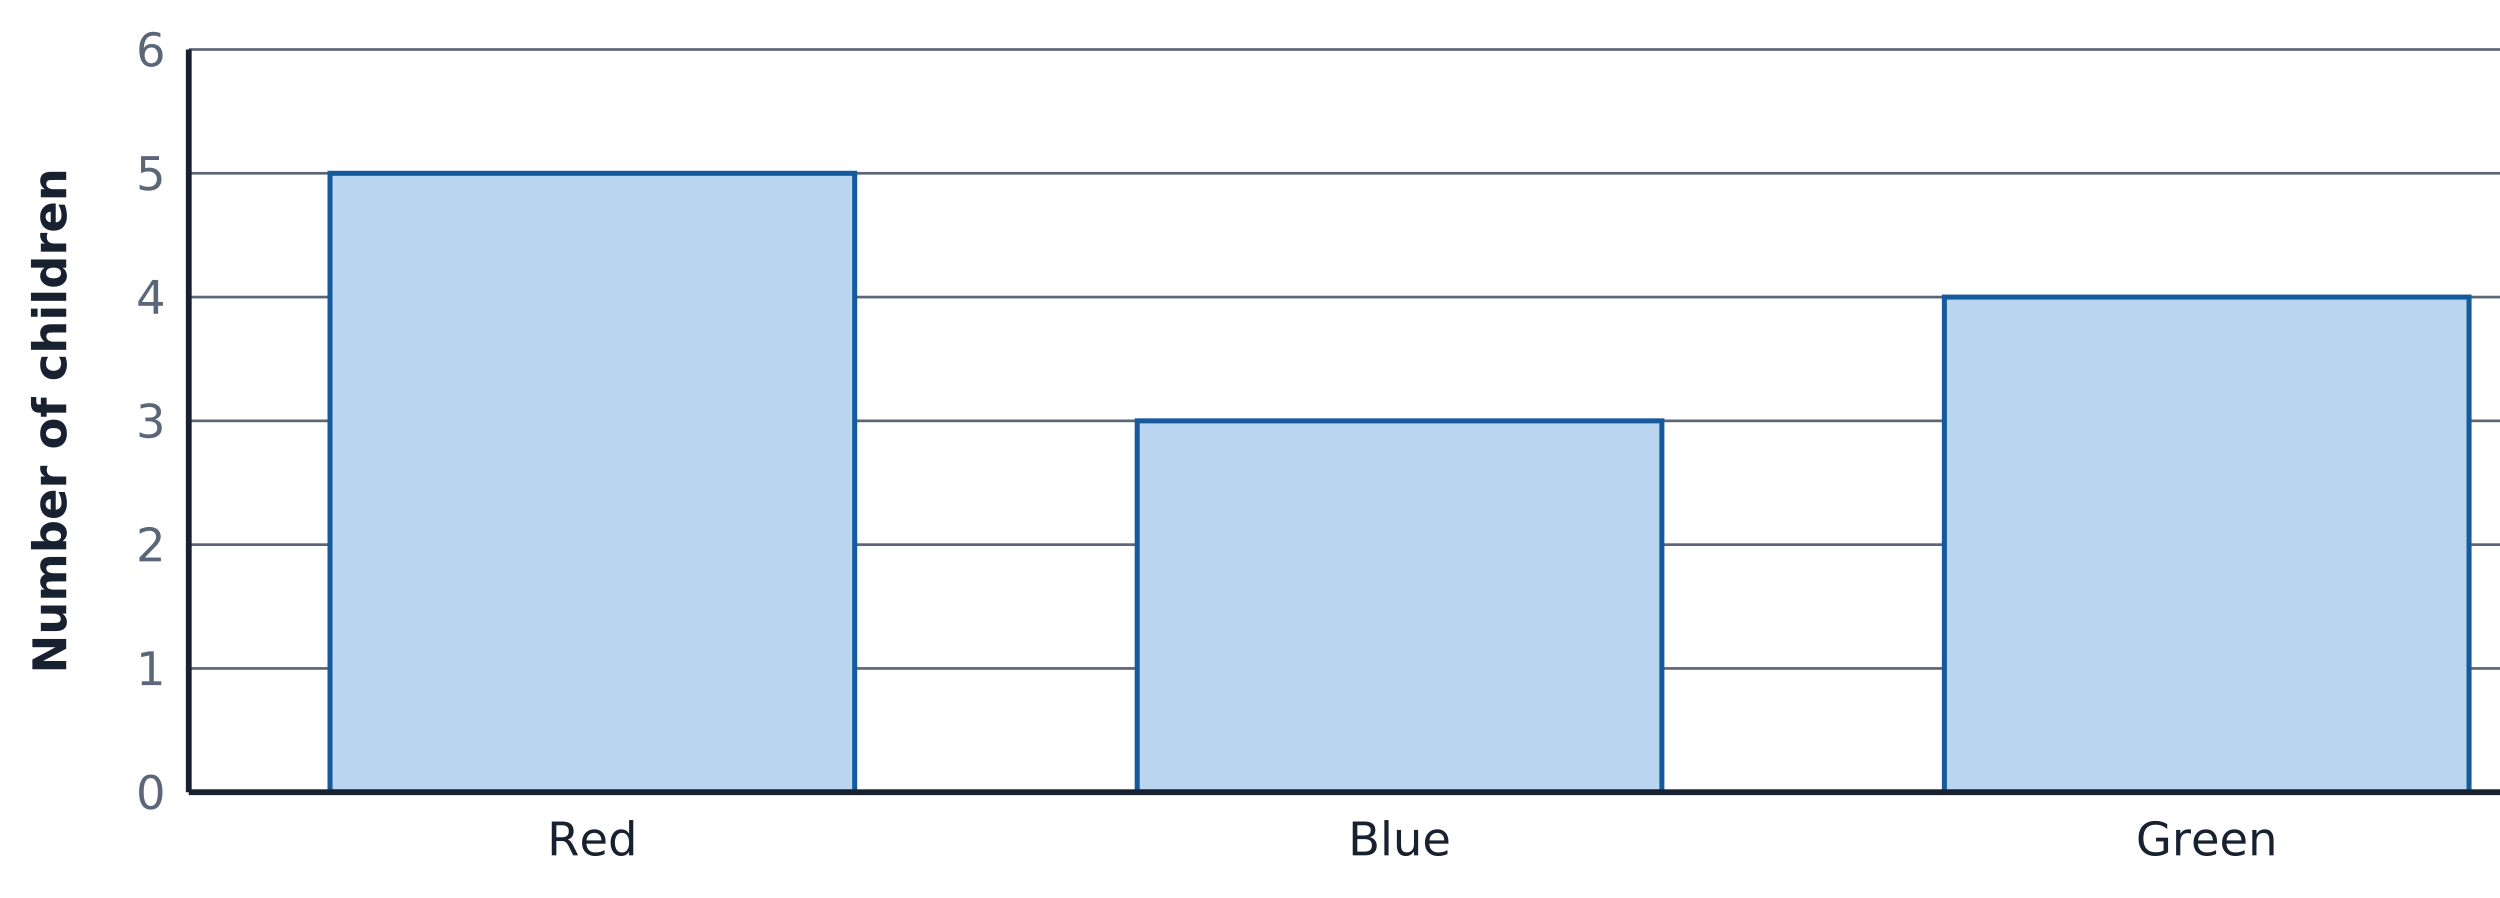
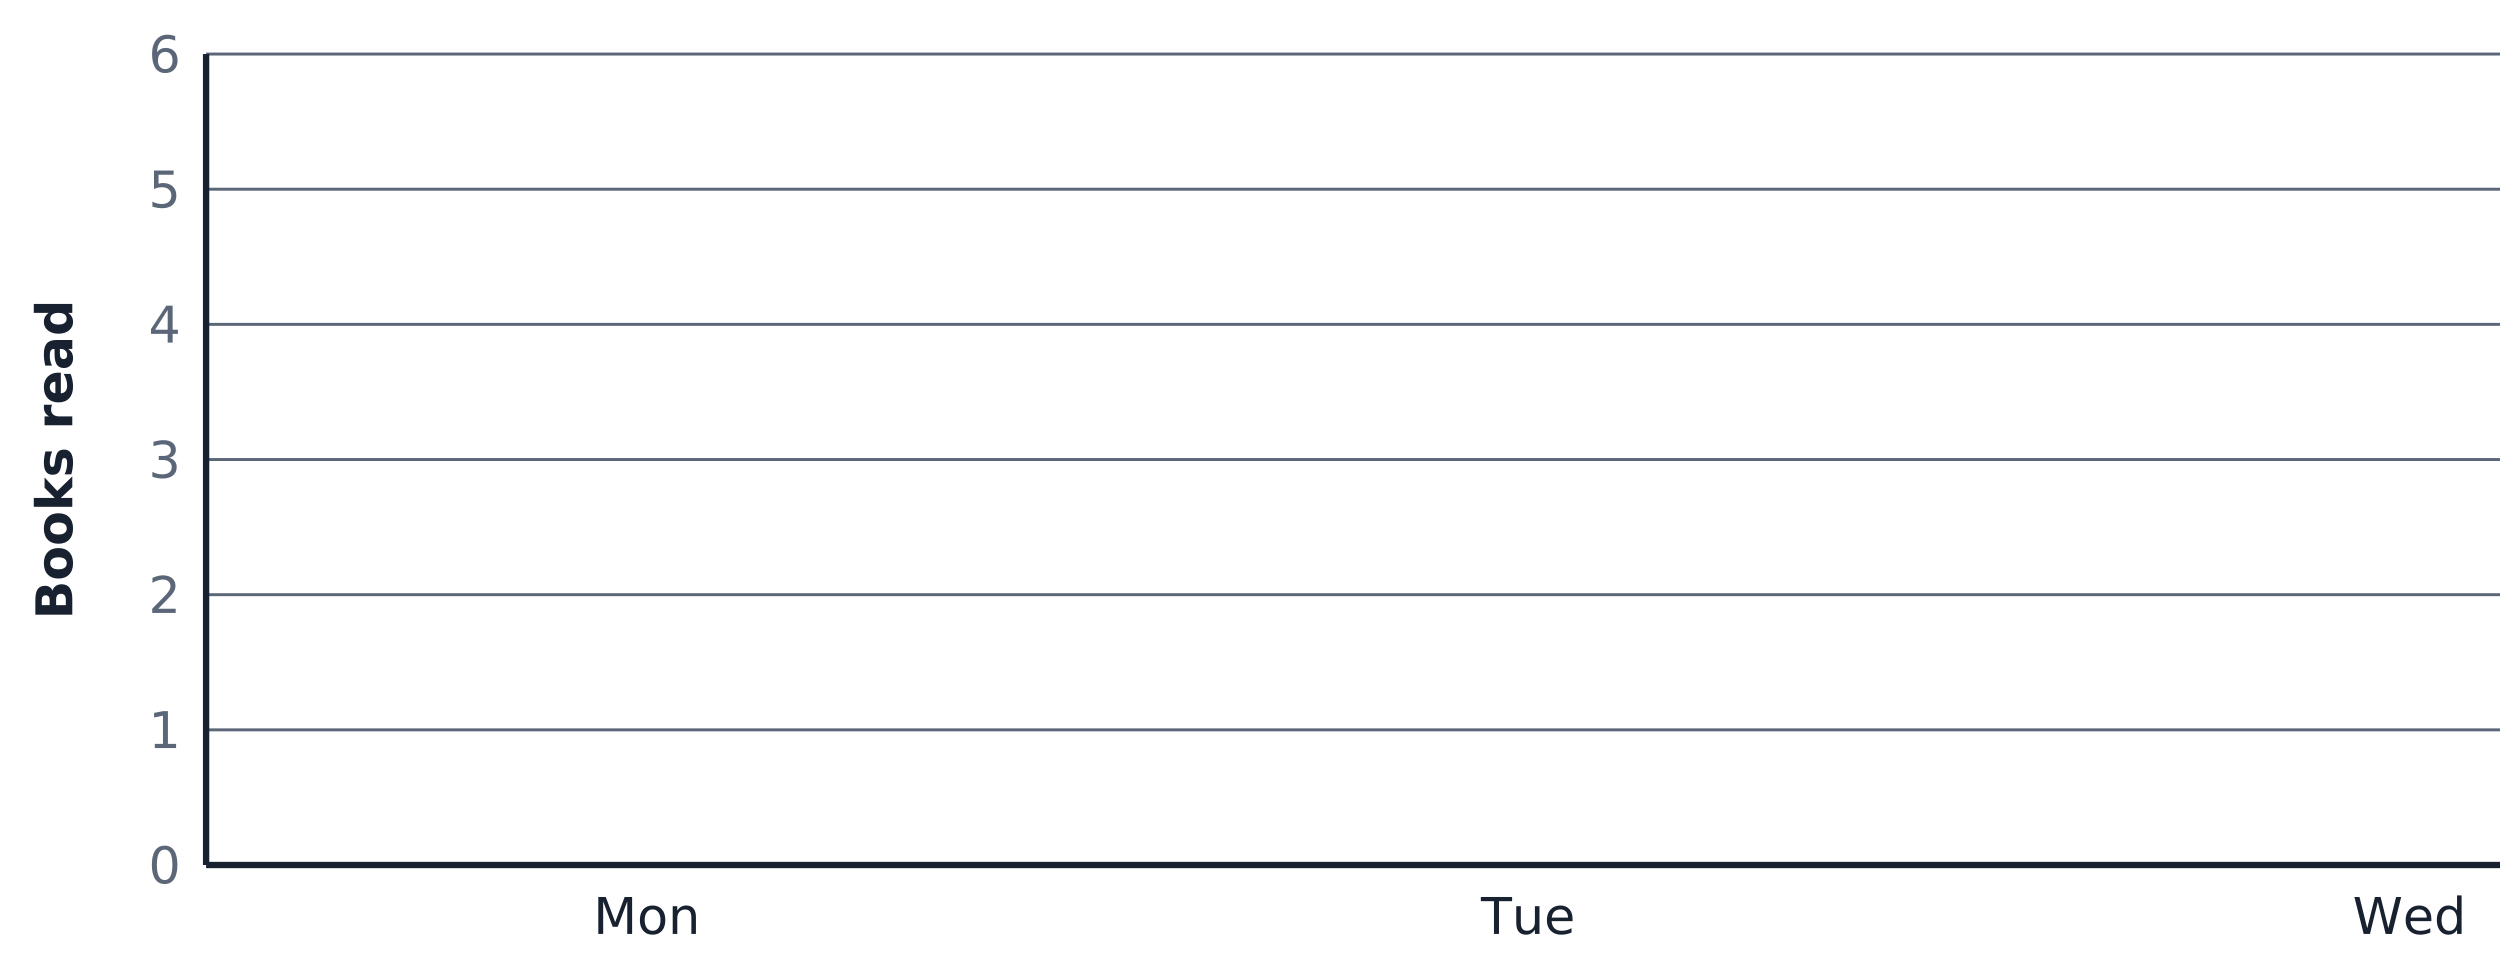
- <svg xmlns="http://www.w3.org/2000/svg" xmlns:xlink="http://www.w3.org/1999/xlink" version="1.1" width="646.28" height="232" viewBox="0 0 646.28 232">
+ <svg xmlns="http://www.w3.org/2000/svg" xmlns:xlink="http://www.w3.org/1999/xlink" version="1.1" width="591.899" height="232" viewBox="0 0 591.899 232">
  <defs>
    <clipPath id="clip_1">
-       <path transform="matrix(1,0,0,-1,-21.20281,256.7972)" d="M21.203 24.797H667.483V256.797H21.203Z" clip-rule="evenodd" />
+       <path transform="matrix(1,0,0,-1,-21.20281,256.7972)" d="M21.203 24.797H613.102V256.797H21.203Z" clip-rule="evenodd" />
    </clipPath>
    <path id="font_2_17" d="M.318 .664C.267 .664 .229 .639 .203 .589 .178 .539 .165 .464 .165 .364 .165 .264 .178 .188 .203 .138 .229 .088 .267 .063 .318 .063 .369 .063 .407 .088 .433 .138 .458 .188 .471 .264 .471 .364 .471 .464 .458 .539 .433 .589 .407 .639 .369 .664 .318 .664M.318 .742C.4 .742 .462 .71 .505 .645 .548 .581 .57 .487 .57 .364 .57 .241 .548 .147 .505 .082 .462 .018 .4-.015 .318-.015 .236-.015 .174 .018 .131 .082 .087 .147 .066 .241 .066 .364 .066 .487 .087 .581 .131 .645 .174 .71 .236 .742 .318 .742Z" />
    <path id="font_2_18" d="M.124 .083H.285V.64L.11 .604V.694L.284 .729H.383V.083H.544V0H.124V.083Z" />
    <path id="font_2_19" d="M.192 .083H.536V0H.073V.083C.111 .122 .162 .174 .226 .239 .291 .304 .332 .346 .348 .365 .38 .401 .402 .431 .414 .455 .427 .48 .433 .504 .433 .528 .433 .567 .42 .598 .392 .623 .365 .647 .33 .659 .286 .659 .255 .659 .223 .654 .188 .643 .154 .632 .117 .616 .078 .594V.693C.118 .709 .155 .722 .189 .73 .224 .738 .256 .742 .284 .742 .36 .742 .42 .723 .465 .686 .51 .648 .532 .597 .532 .534 .532 .504 .527 .476 .515 .449 .504 .422 .484 .39 .454 .354 .446 .345 .42 .317 .376 .272 .333 .227 .271 .164 .192 .083Z" />
    <path id="font_2_20" d="M.406 .394C.453 .383 .49 .362 .516 .33 .543 .298 .556 .259 .556 .212 .556 .14 .531 .084 .482 .045 .432 .005 .362-.015 .271-.015 .24-.015 .209-.012 .177-.006 .144 0 .111 .009 .076 .021V.117C.104 .101 .133 .089 .166 .081 .199 .072 .233 .068 .268 .068 .33 .068 .377 .081 .409 .105 .442 .13 .458 .165 .458 .212 .458 .255 .443 .289 .413 .313 .383 .337 .341 .35 .287 .35H.202V.431H.291C.34 .431 .377 .44 .402 .46 .428 .479 .441 .507 .441 .543 .441 .581 .428 .609 .401 .629 .375 .649 .337 .659 .287 .659 .26 .659 .231 .656 .2 .65 .169 .645 .135 .635 .098 .623V.711C.136 .721 .171 .729 .203 .734 .236 .74 .267 .742 .296 .742 .371 .742 .43 .725 .474 .691 .517 .657 .539 .611 .539 .553 .539 .513 .528 .479 .504 .451 .481 .424 .448 .404 .406 .394Z" />
    <path id="font_2_21" d="M.378 .643 .129 .254H.378V.643M.352 .729H.476V.254H.58V.172H.476V0H.378V.172H.049V.267L.352 .729Z" />
    <path id="font_2_22" d="M.108 .729H.495V.646H.198V.468C.213 .473 .227 .476 .241 .479 .256 .481 .27 .482 .284 .482 .366 .482 .43 .46 .478 .415 .525 .371 .549 .31 .549 .234 .549 .155 .524 .094 .476 .051 .427 .007 .358-.015 .269-.015 .238-.015 .207-.012 .176-.007 .144-.002 .111 .006 .077 .017V.116C.106 .1 .137 .088 .168 .08 .199 .072 .232 .068 .267 .068 .323 .068 .368 .083 .401 .113 .434 .143 .45 .183 .45 .234 .45 .285 .434 .325 .401 .355 .368 .385 .323 .399 .267 .399 .241 .399 .214 .396 .188 .391 .162 .385 .135 .376 .108 .363V.729Z" />
    <path id="font_2_23" d="M.33 .403C.286 .403 .251 .388 .225 .358 .199 .328 .186 .286 .186 .233 .186 .181 .199 .14 .225 .109 .251 .079 .286 .063 .33 .063 .374 .063 .409 .079 .435 .109 .461 .14 .474 .181 .474 .233 .474 .286 .461 .328 .435 .358 .409 .388 .374 .403 .33 .403M.526 .713V.623C.501 .635 .476 .644 .451 .65 .426 .656 .401 .659 .376 .659 .311 .659 .261 .637 .227 .593 .192 .549 .173 .483 .168 .394 .187 .422 .211 .444 .24 .459 .269 .474 .301 .481 .336 .481 .409 .481 .467 .459 .51 .415 .552 .37 .573 .31 .573 .233 .573 .159 .551 .098 .507 .053 .463 .008 .404-.015 .33-.015 .246-.015 .181 .018 .137 .082 .092 .147 .07 .241 .07 .364 .07 .479 .097 .571 .152 .639 .207 .708 .28 .742 .372 .742 .397 .742 .422 .74 .447 .735 .472 .73 .499 .723 .526 .713Z" />
-     <path id="font_2_51" d="M.444 .342C.465 .335 .486 .32 .506 .296 .526 .273 .546 .241 .566 .2L.666 0H.56L.467 .187C.443 .236 .419 .269 .397 .285 .374 .301 .343 .309 .304 .309H.197V0H.098V.729H.321C.404 .729 .466 .712 .507 .677 .548 .642 .569 .59 .569 .52 .569 .474 .558 .436 .537 .405 .516 .375 .485 .354 .444 .342M.197 .648V.39H.321C.368 .39 .404 .401 .428 .423 .453 .445 .465 .477 .465 .52 .465 .562 .453 .594 .428 .616 .404 .638 .368 .648 .321 .648H.197Z" />
+     <path id="font_2_46" d="M.098 .729H.245L.431 .233 .618 .729H.765V0H.669V.641L.481 .141H.382L.194 .641V0H.098V.729Z" />
+     <path id="font_2_80" d="M.306 .484C.258 .484 .22 .466 .192 .428 .164 .39 .15 .339 .15 .273 .15 .207 .164 .156 .192 .118 .219 .08 .258 .062 .306 .062 .354 .062 .392 .08 .42 .118 .448 .156 .462 .208 .462 .273 .462 .338 .448 .389 .42 .427 .392 .465 .354 .484 .306 .484M.306 .561C.384 .561 .446 .535 .49 .484 .535 .433 .557 .363 .557 .273 .557 .183 .535 .113 .49 .062 .446 .011 .384-.015 .306-.015 .228-.015 .166 .011 .122 .062 .077 .113 .055 .183 .055 .273 .055 .363 .077 .433 .122 .484 .166 .535 .228 .561 .306 .561Z" />
+     <path id="font_2_79" d="M.549 .33V0H.459V.327C.459 .379 .449 .418 .429 .444 .409 .47 .378 .482 .338 .482 .289 .482 .251 .467 .223 .436 .195 .405 .181 .363 .181 .309V0H.091V.547H.181V.462C.203 .495 .228 .52 .257 .536 .286 .552 .32 .561 .358 .561 .421 .561 .468 .541 .5 .502 .533 .463 .549 .406 .549 .33Z" />
+     <path id="font_2_53" d="M-.003 .729H.614V.646H.355V0H.256V.646H-.003V.729Z" />
+     <path id="font_2_86" d="M.085 .216V.547H.175V.219C.175 .167 .185 .128 .205 .102 .225 .076 .256 .063 .296 .063 .344 .063 .383 .079 .411 .11 .439 .141 .453 .183 .453 .237V.547H.543V0H.453V.084C.431 .051 .406 .026 .377 .01 .348-.007 .315-.015 .277-.015 .214-.015 .166 .005 .134 .044 .101 .083 .085 .14 .085 .216M.311 .561V.561Z" />
    <path id="font_2_70" d="M.562 .296V.252H.149C.153 .19 .171 .143 .205 .11 .238 .078 .285 .062 .344 .062 .379 .062 .412 .066 .445 .074 .477 .083 .509 .095 .541 .112V.027C.509 .014 .476 .003 .442-.004 .408-.011 .374-.015 .339-.015 .252-.015 .183 .011 .132 .062 .081 .113 .055 .181 .055 .268 .055 .358 .079 .429 .128 .482 .176 .534 .241 .561 .323 .561 .397 .561 .455 .537 .498 .489 .541 .442 .562 .377 .562 .296M.472 .322C.472 .372 .458 .411 .431 .44 .404 .47 .368 .484 .324 .484 .274 .484 .234 .47 .204 .442 .174 .413 .156 .373 .152 .322L.472 .322Z" />
+     <path id="font_2_56" d="M.033 .729H.133L.286 .113 .439 .729H.55L.703 .113 .856 .729H.956L.773 0H.649L.495 .633 .34 0H.216L.033 .729Z" />
    <path id="font_2_69" d="M.454 .464V.76H.544V0H.454V.082C.435 .049 .411 .025 .383 .009 .354-.007 .319-.015 .279-.015 .213-.015 .159 .012 .117 .065 .076 .117 .055 .187 .055 .273 .055 .359 .076 .428 .117 .481 .159 .534 .213 .561 .279 .561 .319 .561 .354 .553 .383 .537 .411 .521 .435 .497 .454 .464M.148 .273C.148 .207 .162 .155 .189 .117 .216 .079 .253 .061 .301 .061 .348 .061 .386 .079 .413 .117 .44 .155 .454 .207 .454 .273 .454 .339 .44 .391 .413 .429 .386 .467 .348 .485 .301 .485 .253 .485 .216 .467 .189 .429 .162 .391 .148 .339 .148 .273Z" />
-     <path id="font_2_35" d="M.197 .349V.081H.355C.408 .081 .447 .092 .473 .114 .498 .136 .511 .17 .511 .215 .511 .261 .498 .294 .473 .316 .447 .338 .408 .349 .355 .349H.197M.197 .648V.429H.343C.391 .429 .427 .438 .45 .456 .474 .474 .486 .501 .486 .539 .486 .575 .474 .603 .45 .621 .427 .639 .391 .648 .343 .648H.197M.098 .729H.35C.425 .729 .483 .714 .524 .683 .565 .651 .585 .607 .585 .549 .585 .505 .575 .469 .554 .443 .533 .417 .502 .4 .462 .394 .51 .383 .548 .361 .575 .328 .602 .295 .615 .254 .615 .204 .615 .139 .593 .089 .549 .053 .505 .018 .442 0 .36 0H.098V.729Z" />
-     <path id="font_2_77" d="M.094 .76H.184V0H.094V.76Z" />
-     <path id="font_2_86" d="M.085 .216V.547H.175V.219C.175 .167 .185 .128 .205 .102 .225 .076 .256 .063 .296 .063 .344 .063 .383 .079 .411 .11 .439 .141 .453 .183 .453 .237V.547H.543V0H.453V.084C.431 .051 .406 .026 .377 .01 .348-.007 .315-.015 .277-.015 .214-.015 .166 .005 .134 .044 .101 .083 .085 .14 .085 .216M.311 .561V.561Z" />
-     <path id="font_2_40" d="M.595 .104V.3H.434V.381H.693V.067C.655 .04 .613 .02 .567 .006 .521-.008 .472-.015 .42-.015 .306-.015 .217 .019 .153 .085 .088 .152 .056 .245 .056 .364 .056 .483 .088 .576 .153 .642 .217 .709 .306 .742 .42 .742 .467 .742 .513 .736 .555 .725 .598 .713 .638 .696 .674 .673V.567C.637 .598 .599 .622 .558 .638 .517 .653 .473 .661 .428 .661 .339 .661 .272 .636 .227 .586 .183 .537 .16 .462 .16 .364 .16 .265 .183 .191 .227 .141 .272 .091 .339 .066 .428 .066 .463 .066 .494 .069 .521 .075 .549 .081 .573 .091 .595 .104Z" />
-     <path id="font_2_83" d="M.411 .463C.401 .469 .39 .473 .378 .476 .366 .479 .353 .48 .339 .48 .288 .48 .249 .464 .222 .431 .195 .398 .181 .35 .181 .288V0H.091V.547H.181V.462C.2 .495 .225 .52 .255 .536 .285 .552 .322 .561 .365 .561 .371 .561 .378 .56 .386 .559 .393 .559 .402 .557 .411 .556L.411 .463Z" />
-     <path id="font_2_79" d="M.549 .33V0H.459V.327C.459 .379 .449 .418 .429 .444 .409 .47 .378 .482 .338 .482 .289 .482 .251 .467 .223 .436 .195 .405 .181 .363 .181 .309V0H.091V.547H.181V.462C.203 .495 .228 .52 .257 .536 .286 .552 .32 .561 .358 .561 .421 .561 .468 .541 .5 .502 .533 .463 .549 .406 .549 .33Z" />
-     <path id="font_3_47" d="M.092 .729H.302L.567 .229V.729H.745V0H.535L.27 .5V0H.092V.729Z" />
-     <path id="font_3_86" d="M.078 .213V.547H.254V.492C.254 .463 .254 .425 .253 .381 .253 .336 .253 .306 .253 .291 .253 .247 .254 .215 .256 .196 .259 .177 .263 .163 .268 .154 .275 .142 .285 .134 .296 .127 .308 .121 .321 .118 .336 .118 .372 .118 .401 .132 .422 .16 .443 .188 .453 .227 .453 .277V.547H.628V0H.453V.079C.427 .047 .399 .023 .369 .008 .34-.007 .307-.015 .272-.015 .209-.015 .161 .005 .128 .044 .095 .082 .078 .139 .078 .213Z" />
-     <path id="font_3_78" d="M.591 .456C.613 .49 .639 .516 .67 .534 .7 .552 .734 .561 .77 .561 .833 .561 .881 .541 .914 .502 .946 .464 .963 .407 .963 .333V0H.787V.285C.787 .29 .788 .294 .788 .299 .788 .303 .788 .31 .788 .318 .788 .357 .782 .385 .771 .403 .76 .42 .741 .429 .716 .429 .683 .429 .657 .415 .639 .388 .621 .36 .611 .321 .611 .269V0H.435V.285C.435 .346 .43 .385 .419 .403 .409 .42 .39 .429 .364 .429 .33 .429 .304 .415 .286 .387 .268 .36 .259 .321 .259 .269V0H.083V.547H.259V.467C.28 .498 .305 .521 .333 .537 .361 .553 .391 .561 .425 .561 .463 .561 .496 .551 .525 .533 .554 .515 .576 .489 .591 .456Z" />
-     <path id="font_3_67" d="M.375 .112C.412 .112 .441 .126 .461 .153 .48 .181 .49 .221 .49 .273 .49 .325 .48 .365 .461 .392 .441 .42 .412 .434 .375 .434 .338 .434 .309 .42 .289 .392 .269 .365 .259 .325 .259 .273 .259 .221 .269 .181 .289 .154 .309 .126 .338 .112 .375 .112M.259 .467C.283 .499 .31 .523 .339 .538 .368 .553 .402 .561 .44 .561 .507 .561 .563 .534 .606 .48 .649 .426 .671 .357 .671 .273 .671 .188 .649 .119 .606 .066 .563 .012 .507-.015 .44-.015 .402-.015 .368-.007 .339 .008 .31 .023 .283 .047 .259 .079V0H.084V.76H.259V.467Z" />
+     <path id="font_3_35" d="M.384 .447C.413 .447 .436 .454 .451 .467 .466 .48 .474 .499 .474 .524 .474 .549 .466 .569 .451 .582 .436 .595 .413 .602 .384 .602H.28V.447H.384M.39 .128C.428 .128 .456 .136 .475 .152 .494 .168 .504 .192 .504 .224 .504 .256 .494 .28 .476 .296 .457 .311 .428 .319 .39 .319H.28V.128H.39M.565 .391C.605 .379 .637 .357 .659 .326 .681 .294 .692 .255 .692 .209 .692 .139 .668 .086 .621 .052 .573 .017 .501 0 .404 0H.092V.729H.374C.475 .729 .549 .714 .594 .684 .639 .653 .662 .604 .662 .537 .662 .501 .654 .471 .637 .446 .621 .421 .597 .403 .565 .391Z" />
+     <path id="font_3_80" d="M.344 .436C.306 .436 .276 .422 .256 .394 .235 .366 .225 .326 .225 .273 .225 .22 .235 .18 .256 .152 .276 .124 .306 .11 .344 .11 .382 .11 .411 .124 .432 .152 .452 .18 .462 .22 .462 .273 .462 .326 .452 .366 .432 .394 .411 .422 .382 .436 .344 .436M.344 .561C.438 .561 .512 .535 .565 .484 .618 .433 .644 .363 .644 .273 .644 .183 .618 .113 .565 .062 .512 .011 .438-.015 .344-.015 .25-.015 .176 .011 .123 .062 .07 .113 .043 .183 .043 .273 .043 .363 .07 .433 .123 .484 .176 .535 .25 .561 .344 .561Z" />
+     <path id="font_3_76" d="M.084 .76H.259V.346L.46 .547H.663L.396 .296 .684 0H.472L.259 .228V0H.084V.76Z" />
+     <path id="font_3_84" d="M.511 .53V.397C.474 .413 .438 .425 .403 .433 .368 .44 .335 .444 .304 .444 .271 .444 .246 .44 .23 .432 .214 .424 .206 .411 .206 .393 .206 .379 .212 .369 .224 .361 .237 .354 .258 .348 .29 .345L.321 .34C.41 .329 .471 .31 .501 .284 .532 .258 .548 .217 .548 .161 .548 .103 .526 .059 .483 .029 .44 0 .376-.015 .291-.015 .255-.015 .218-.012 .179-.006 .14-0 .101 .008 .06 .02V.152C.095 .135 .131 .123 .167 .114 .204 .106 .241 .102 .279 .102 .313 .102 .339 .106 .356 .116 .373 .125 .382 .139 .382 .158 .382 .173 .376 .185 .364 .193 .352 .2 .328 .206 .293 .211L.262 .215C.184 .224 .13 .242 .099 .269 .067 .295 .052 .335 .052 .389 .052 .447 .072 .49 .111 .518 .151 .547 .212 .561 .294 .561 .326 .561 .36 .558 .396 .553 .431 .548 .47 .541 .511 .53Z" />
+     <path id="font_3_83" d="M.49 .397C.475 .405 .46 .41 .445 .414 .429 .417 .414 .419 .399 .419 .354 .419 .319 .405 .295 .376 .271 .347 .259 .305 .259 .252V0H.084V.547H.259V.457C.281 .493 .307 .519 .336 .536 .365 .552 .4 .561 .441 .561 .447 .561 .453 .56 .46 .56 .467 .559 .477 .558 .49 .557L.49 .397Z" />
    <path id="font_3_70" d="M.63 .276V.226H.221C.225 .184 .24 .153 .266 .133 .291 .112 .326 .102 .372 .102 .409 .102 .447 .107 .485 .118 .524 .129 .563 .146 .604 .168V.033C.563 .017 .521 .005 .48-.003 .439-.011 .397-.015 .356-.015 .257-.015 .18 .011 .125 .061 .07 .111 .043 .182 .043 .273 .043 .362 .07 .433 .124 .484 .178 .535 .252 .561 .346 .561 .432 .561 .501 .535 .552 .483 .604 .431 .63 .362 .63 .276M.45 .334C.45 .367 .441 .394 .421 .414 .402 .434 .376 .444 .345 .444 .311 .444 .284 .435 .263 .416 .242 .397 .228 .37 .223 .334H.45Z" />
-     <path id="font_3_83" d="M.49 .397C.475 .405 .46 .41 .445 .414 .429 .417 .414 .419 .399 .419 .354 .419 .319 .405 .295 .376 .271 .347 .259 .305 .259 .252V0H.084V.547H.259V.457C.281 .493 .307 .519 .336 .536 .365 .552 .4 .561 .441 .561 .447 .561 .453 .56 .46 .56 .467 .559 .477 .558 .49 .557L.49 .397Z" />
-     <path id="font_3_80" d="M.344 .436C.306 .436 .276 .422 .256 .394 .235 .366 .225 .326 .225 .273 .225 .22 .235 .18 .256 .152 .276 .124 .306 .11 .344 .11 .382 .11 .411 .124 .432 .152 .452 .18 .462 .22 .462 .273 .462 .326 .452 .366 .432 .394 .411 .422 .382 .436 .344 .436M.344 .561C.438 .561 .512 .535 .565 .484 .618 .433 .644 .363 .644 .273 .644 .183 .618 .113 .565 .062 .512 .011 .438-.015 .344-.015 .25-.015 .176 .011 .123 .062 .07 .113 .043 .183 .043 .273 .043 .363 .07 .433 .123 .484 .176 .535 .25 .561 .344 .561Z" />
-     <path id="font_3_71" d="M.444 .76V.645H.347C.322 .645 .305 .64 .295 .631 .286 .622 .281 .607 .281 .585V.547H.43V.422H.281V0H.106V.422H.019V.547H.106V.585C.106 .644 .123 .688 .156 .717 .189 .746 .24 .76 .31 .76H.444Z" />
-     <path id="font_3_68" d="M.526 .53V.388C.502 .404 .478 .416 .454 .424 .43 .432 .406 .436 .38 .436 .331 .436 .293 .421 .266 .393 .239 .364 .225 .324 .225 .273 .225 .222 .239 .182 .266 .153 .293 .125 .331 .11 .38 .11 .407 .11 .433 .114 .458 .123 .482 .131 .505 .143 .526 .159V.016C.499 .006 .471-.002 .443-.007 .414-.012 .386-.015 .358-.015 .259-.015 .182 .011 .126 .061 .071 .112 .043 .183 .043 .273 .043 .363 .071 .434 .126 .484 .182 .535 .259 .561 .358 .561 .387 .561 .415 .558 .443 .553 .47 .548 .498 .54 .526 .53Z" />
-     <path id="font_3_73" d="M.634 .333V0H.458V.054 .254C.458 .302 .457 .335 .455 .353 .453 .371 .449 .384 .444 .393 .437 .404 .428 .413 .416 .419 .404 .426 .391 .429 .376 .429 .34 .429 .311 .415 .29 .386 .269 .358 .259 .319 .259 .269V0H.084V.76H.259V.467C.285 .499 .313 .523 .343 .538 .372 .553 .405 .561 .441 .561 .504 .561 .552 .541 .585 .502 .617 .464 .634 .407 .634 .333Z" />
-     <path id="font_3_74" d="M.084 .547H.259V0H.084V.547M.084 .76H.259V.617H.084V.76Z" />
-     <path id="font_3_77" d="M.084 .76H.259V0H.084V.76Z" />
+     <path id="font_3_66" d="M.329 .245C.293 .245 .265 .239 .247 .227 .228 .214 .219 .196 .219 .172 .219 .15 .227 .133 .241 .12 .256 .108 .277 .102 .303 .102 .336 .102 .364 .113 .386 .137 .409 .16 .42 .19 .42 .225V.245H.329M.596 .311V0H.42V.081C.396 .048 .37 .023 .341 .008 .312-.007 .276-.015 .234-.015 .177-.015 .131 .002 .096 .035 .061 .068 .043 .111 .043 .164 .043 .228 .065 .275 .109 .305 .153 .335 .222 .35 .317 .35H.42V.364C.42 .391 .409 .412 .387 .425 .365 .438 .331 .444 .285 .444 .248 .444 .213 .441 .181 .433 .148 .426 .118 .414 .091 .399V.533C.128 .542 .166 .549 .204 .554 .241 .558 .279 .561 .317 .561 .416 .561 .487 .541 .531 .502 .574 .463 .596 .399 .596 .311Z" />
    <path id="font_3_69" d="M.456 .467V.76H.632V0H.456V.079C.432 .047 .405 .023 .376 .008 .347-.007 .314-.015 .276-.015 .208-.015 .153 .012 .11 .066 .067 .119 .045 .188 .045 .273 .045 .357 .067 .426 .11 .48 .153 .534 .208 .561 .276 .561 .314 .561 .347 .553 .376 .538 .405 .523 .432 .499 .456 .467M.341 .112C.378 .112 .407 .126 .427 .153 .446 .181 .456 .221 .456 .273 .456 .325 .446 .365 .427 .392 .407 .42 .378 .434 .341 .434 .304 .434 .275 .42 .256 .392 .236 .365 .226 .325 .226 .273 .226 .221 .236 .181 .256 .153 .275 .126 .304 .112 .341 .112Z" />
-     <path id="font_3_79" d="M.634 .333V0H.458V.054 .255C.458 .302 .457 .335 .455 .353 .453 .371 .449 .384 .444 .393 .437 .404 .428 .413 .416 .419 .404 .426 .391 .429 .376 .429 .34 .429 .311 .415 .29 .386 .269 .358 .259 .319 .259 .269V0H.084V.547H.259V.467C.285 .499 .313 .523 .343 .538 .372 .553 .405 .561 .441 .561 .504 .561 .552 .541 .585 .502 .617 .464 .634 .407 .634 .333Z" />
  </defs>
  <g clip-path="url(#clip_1)">
    <path transform="matrix(1,0,0,-1,-21.20281,256.7972)" stroke-width=".7" stroke-linecap="butt" stroke-miterlimit="10" stroke-linejoin="miter" fill="none" stroke="#d3dce7" d="M70 52H696" />
    <use data-text="0" xlink:href="#font_2_17" transform="matrix(12,0,0,-12,35.16242,209.1172)" fill="#5b6778" />
    <path transform="matrix(1,0,0,-1,-21.20281,256.7972)" stroke-width=".7" stroke-linecap="butt" stroke-miterlimit="10" stroke-linejoin="miter" fill="none" stroke="#5b6778" d="M70 84H696" />
    <use data-text="1" xlink:href="#font_2_18" transform="matrix(12,0,0,-12,35.16242,177.1172)" fill="#5b6778" />
    <path transform="matrix(1,0,0,-1,-21.20281,256.7972)" stroke-width=".7" stroke-linecap="butt" stroke-miterlimit="10" stroke-linejoin="miter" fill="none" stroke="#5b6778" d="M70 116H696" />
    <use data-text="2" xlink:href="#font_2_19" transform="matrix(12,0,0,-12,35.16242,145.1172)" fill="#5b6778" />
    <path transform="matrix(1,0,0,-1,-21.20281,256.7972)" stroke-width=".7" stroke-linecap="butt" stroke-miterlimit="10" stroke-linejoin="miter" fill="none" stroke="#5b6778" d="M70 148H696" />
    <use data-text="3" xlink:href="#font_2_20" transform="matrix(12,0,0,-12,35.16242,113.1172)" fill="#5b6778" />
    <path transform="matrix(1,0,0,-1,-21.20281,256.7972)" stroke-width=".7" stroke-linecap="butt" stroke-miterlimit="10" stroke-linejoin="miter" fill="none" stroke="#5b6778" d="M70 180H696" />
    <use data-text="4" xlink:href="#font_2_21" transform="matrix(12,0,0,-12,35.16242,81.11719)" fill="#5b6778" />
    <path transform="matrix(1,0,0,-1,-21.20281,256.7972)" stroke-width=".7" stroke-linecap="butt" stroke-miterlimit="10" stroke-linejoin="miter" fill="none" stroke="#5b6778" d="M70 212H696" />
    <use data-text="5" xlink:href="#font_2_22" transform="matrix(12,0,0,-12,35.16242,49.11719)" fill="#5b6778" />
    <path transform="matrix(1,0,0,-1,-21.20281,256.7972)" stroke-width=".7" stroke-linecap="butt" stroke-miterlimit="10" stroke-linejoin="miter" fill="none" stroke="#5b6778" d="M70 244H696" />
    <use data-text="6" xlink:href="#font_2_23" transform="matrix(12,0,0,-12,35.16242,17.11719)" fill="#5b6778" />
-     <path transform="matrix(1,0,0,-1,-21.20281,256.7972)" d="M106.517 52H242.15V212H106.517Z" fill="#b9d5f0" fill-rule="evenodd" />
-     <path transform="matrix(1,0,0,-1,-21.20281,256.7972)" stroke-width="1.3" stroke-linecap="butt" stroke-miterlimit="10" stroke-linejoin="miter" fill="none" stroke="#155a9c" d="M106.517 52H242.15V212H106.517Z" />
-     <use data-text="R" xlink:href="#font_2_51" transform="matrix(12,0,0,-12,141.4616,221.1172)" fill="#18212f" />
-     <use data-text="e" xlink:href="#font_2_70" transform="matrix(12,0,0,-12,149.8016,221.1172)" fill="#18212f" />
-     <use data-text="d" xlink:href="#font_2_69" transform="matrix(12,0,0,-12,157.1816,221.1172)" fill="#18212f" />
-     <path transform="matrix(1,0,0,-1,-21.20281,256.7972)" d="M315.183 52H450.817V148H315.183Z" fill="#b9d5f0" fill-rule="evenodd" />
-     <path transform="matrix(1,0,0,-1,-21.20281,256.7972)" stroke-width="1.3" stroke-linecap="butt" stroke-miterlimit="10" stroke-linejoin="miter" fill="none" stroke="#155a9c" d="M315.183 52H450.817V148H315.183Z" />
-     <use data-text="B" xlink:href="#font_2_35" transform="matrix(12,0,0,-12,348.5199,221.1172)" fill="#18212f" />
-     <use data-text="l" xlink:href="#font_2_77" transform="matrix(12,0,0,-12,356.7519,221.1172)" fill="#18212f" />
-     <use data-text="u" xlink:href="#font_2_86" transform="matrix(12,0,0,-12,360.0879,221.1172)" fill="#18212f" />
-     <use data-text="e" xlink:href="#font_2_70" transform="matrix(12,0,0,-12,367.6959,221.1172)" fill="#18212f" />
-     <path transform="matrix(1,0,0,-1,-21.20281,256.7972)" d="M523.85 52H659.483V180H523.85Z" fill="#b9d5f0" fill-rule="evenodd" />
-     <path transform="matrix(1,0,0,-1,-21.20281,256.7972)" stroke-width="1.3" stroke-linecap="butt" stroke-miterlimit="10" stroke-linejoin="miter" fill="none" stroke="#155a9c" d="M523.85 52H659.483V180H523.85Z" />
-     <use data-text="G" xlink:href="#font_2_40" transform="matrix(12,0,0,-12,552.1621,221.1172)" fill="#18212f" />
-     <use data-text="r" xlink:href="#font_2_83" transform="matrix(12,0,0,-12,561.4621,221.1172)" fill="#18212f" />
-     <use data-text="e" xlink:href="#font_2_70" transform="matrix(12,0,0,-12,566.3941,221.1172)" fill="#18212f" />
-     <use data-text="e" xlink:href="#font_2_70" transform="matrix(12,0,0,-12,573.7741,221.1172)" fill="#18212f" />
-     <use data-text="n" xlink:href="#font_2_79" transform="matrix(12,0,0,-12,581.1541,221.1172)" fill="#18212f" />
+     <use data-text="M" xlink:href="#font_2_46" transform="matrix(12,0,0,-12,140.4801,221.1172)" fill="#18212f" />
+     <use data-text="o" xlink:href="#font_2_80" transform="matrix(12,0,0,-12,150.8361,221.1172)" fill="#18212f" />
+     <use data-text="n" xlink:href="#font_2_79" transform="matrix(12,0,0,-12,158.1801,221.1172)" fill="#18212f" />
+     <use data-text="T" xlink:href="#font_2_53" transform="matrix(12,0,0,-12,350.638,221.1172)" fill="#18212f" />
+     <use data-text="u" xlink:href="#font_2_86" transform="matrix(12,0,0,-12,357.97,221.1172)" fill="#18212f" />
+     <use data-text="e" xlink:href="#font_2_70" transform="matrix(12,0,0,-12,365.578,221.1172)" fill="#18212f" />
+     <use data-text="W" xlink:href="#font_2_56" transform="matrix(12,0,0,-12,557.0312,221.1172)" fill="#18212f" />
+     <use data-text="e" xlink:href="#font_2_70" transform="matrix(12,0,0,-12,568.8992,221.1172)" fill="#18212f" />
+     <use data-text="d" xlink:href="#font_2_69" transform="matrix(12,0,0,-12,576.2792,221.1172)" fill="#18212f" />
    <path transform="matrix(1,0,0,-1,-21.20281,256.7972)" stroke-width="1.5" stroke-linecap="butt" stroke-miterlimit="10" stroke-linejoin="miter" fill="none" stroke="#18212f" d="M70 52H696" />
    <path transform="matrix(1,0,0,-1,-21.20281,256.7972)" stroke-width="1.5" stroke-linecap="butt" stroke-miterlimit="10" stroke-linejoin="miter" fill="none" stroke="#18212f" d="M70 52V244" />
-     <use data-text="N" xlink:href="#font_3_47" transform="matrix(0,-12,-12,-0,17.11719,174.1116)" fill="#18212f" />
-     <use data-text="u" xlink:href="#font_3_86" transform="matrix(0,-12,-12,-0,17.11719,164.0676)" fill="#18212f" />
-     <use data-text="m" xlink:href="#font_3_78" transform="matrix(0,-12,-12,-0,17.11719,155.5236)" fill="#18212f" />
-     <use data-text="b" xlink:href="#font_3_67" transform="matrix(0,-12,-12,-0,17.11719,143.0196)" fill="#18212f" />
-     <use data-text="e" xlink:href="#font_3_70" transform="matrix(0,-12,-12,-0,17.11719,134.4276)" fill="#18212f" />
-     <use data-text="r" xlink:href="#font_3_83" transform="matrix(0,-12,-12,-0,17.11719,126.2916)" fill="#18212f" />
-     <use data-text="o" xlink:href="#font_3_80" transform="matrix(0,-12,-12,-0,17.11719,116.1976)" fill="#18212f" />
-     <use data-text="f" xlink:href="#font_3_71" transform="matrix(0,-12,-12,-0,17.11719,107.9536)" fill="#18212f" />
-     <use data-text="c" xlink:href="#font_3_68" transform="matrix(0,-12,-12,-0,17.11719,98.55499)" fill="#18212f" />
-     <use data-text="h" xlink:href="#font_3_73" transform="matrix(0,-12,-12,-0,17.11719,91.43899)" fill="#18212f" />
-     <use data-text="i" xlink:href="#font_3_74" transform="matrix(0,-12,-12,-0,17.11719,82.89499)" fill="#18212f" />
-     <use data-text="l" xlink:href="#font_3_77" transform="matrix(0,-12,-12,-0,17.11719,78.77899)" fill="#18212f" />
-     <use data-text="d" xlink:href="#font_3_69" transform="matrix(0,-12,-12,-0,17.11719,74.66299)" fill="#18212f" />
-     <use data-text="r" xlink:href="#font_3_83" transform="matrix(0,-12,-12,-0,17.11719,66.07099)" fill="#18212f" />
-     <use data-text="e" xlink:href="#font_3_70" transform="matrix(0,-12,-12,-0,17.11719,60.15499)" fill="#18212f" />
-     <use data-text="n" xlink:href="#font_3_79" transform="matrix(0,-12,-12,-0,17.11719,52.01899)" fill="#18212f" />
+     <use data-text="B" xlink:href="#font_3_35" transform="matrix(0,-12,-12,-0,17.11719,146.637)" fill="#18212f" />
+     <use data-text="o" xlink:href="#font_3_80" transform="matrix(0,-12,-12,-0,17.11719,137.493)" fill="#18212f" />
+     <use data-text="o" xlink:href="#font_3_80" transform="matrix(0,-12,-12,-0,17.11719,129.249)" fill="#18212f" />
+     <use data-text="k" xlink:href="#font_3_76" transform="matrix(0,-12,-12,-0,17.11719,121.005)" fill="#18212f" />
+     <use data-text="s" xlink:href="#font_3_84" transform="matrix(0,-12,-12,-0,17.11719,113.025)" fill="#18212f" />
+     <use data-text="r" xlink:href="#font_3_83" transform="matrix(0,-12,-12,-0,17.11719,101.7015)" fill="#18212f" />
+     <use data-text="e" xlink:href="#font_3_70" transform="matrix(0,-12,-12,-0,17.11719,95.78548)" fill="#18212f" />
+     <use data-text="a" xlink:href="#font_3_66" transform="matrix(0,-12,-12,-0,17.11719,87.64948)" fill="#18212f" />
+     <use data-text="d" xlink:href="#font_3_69" transform="matrix(0,-12,-12,-0,17.11719,79.54948)" fill="#18212f" />
  </g>
</svg>
